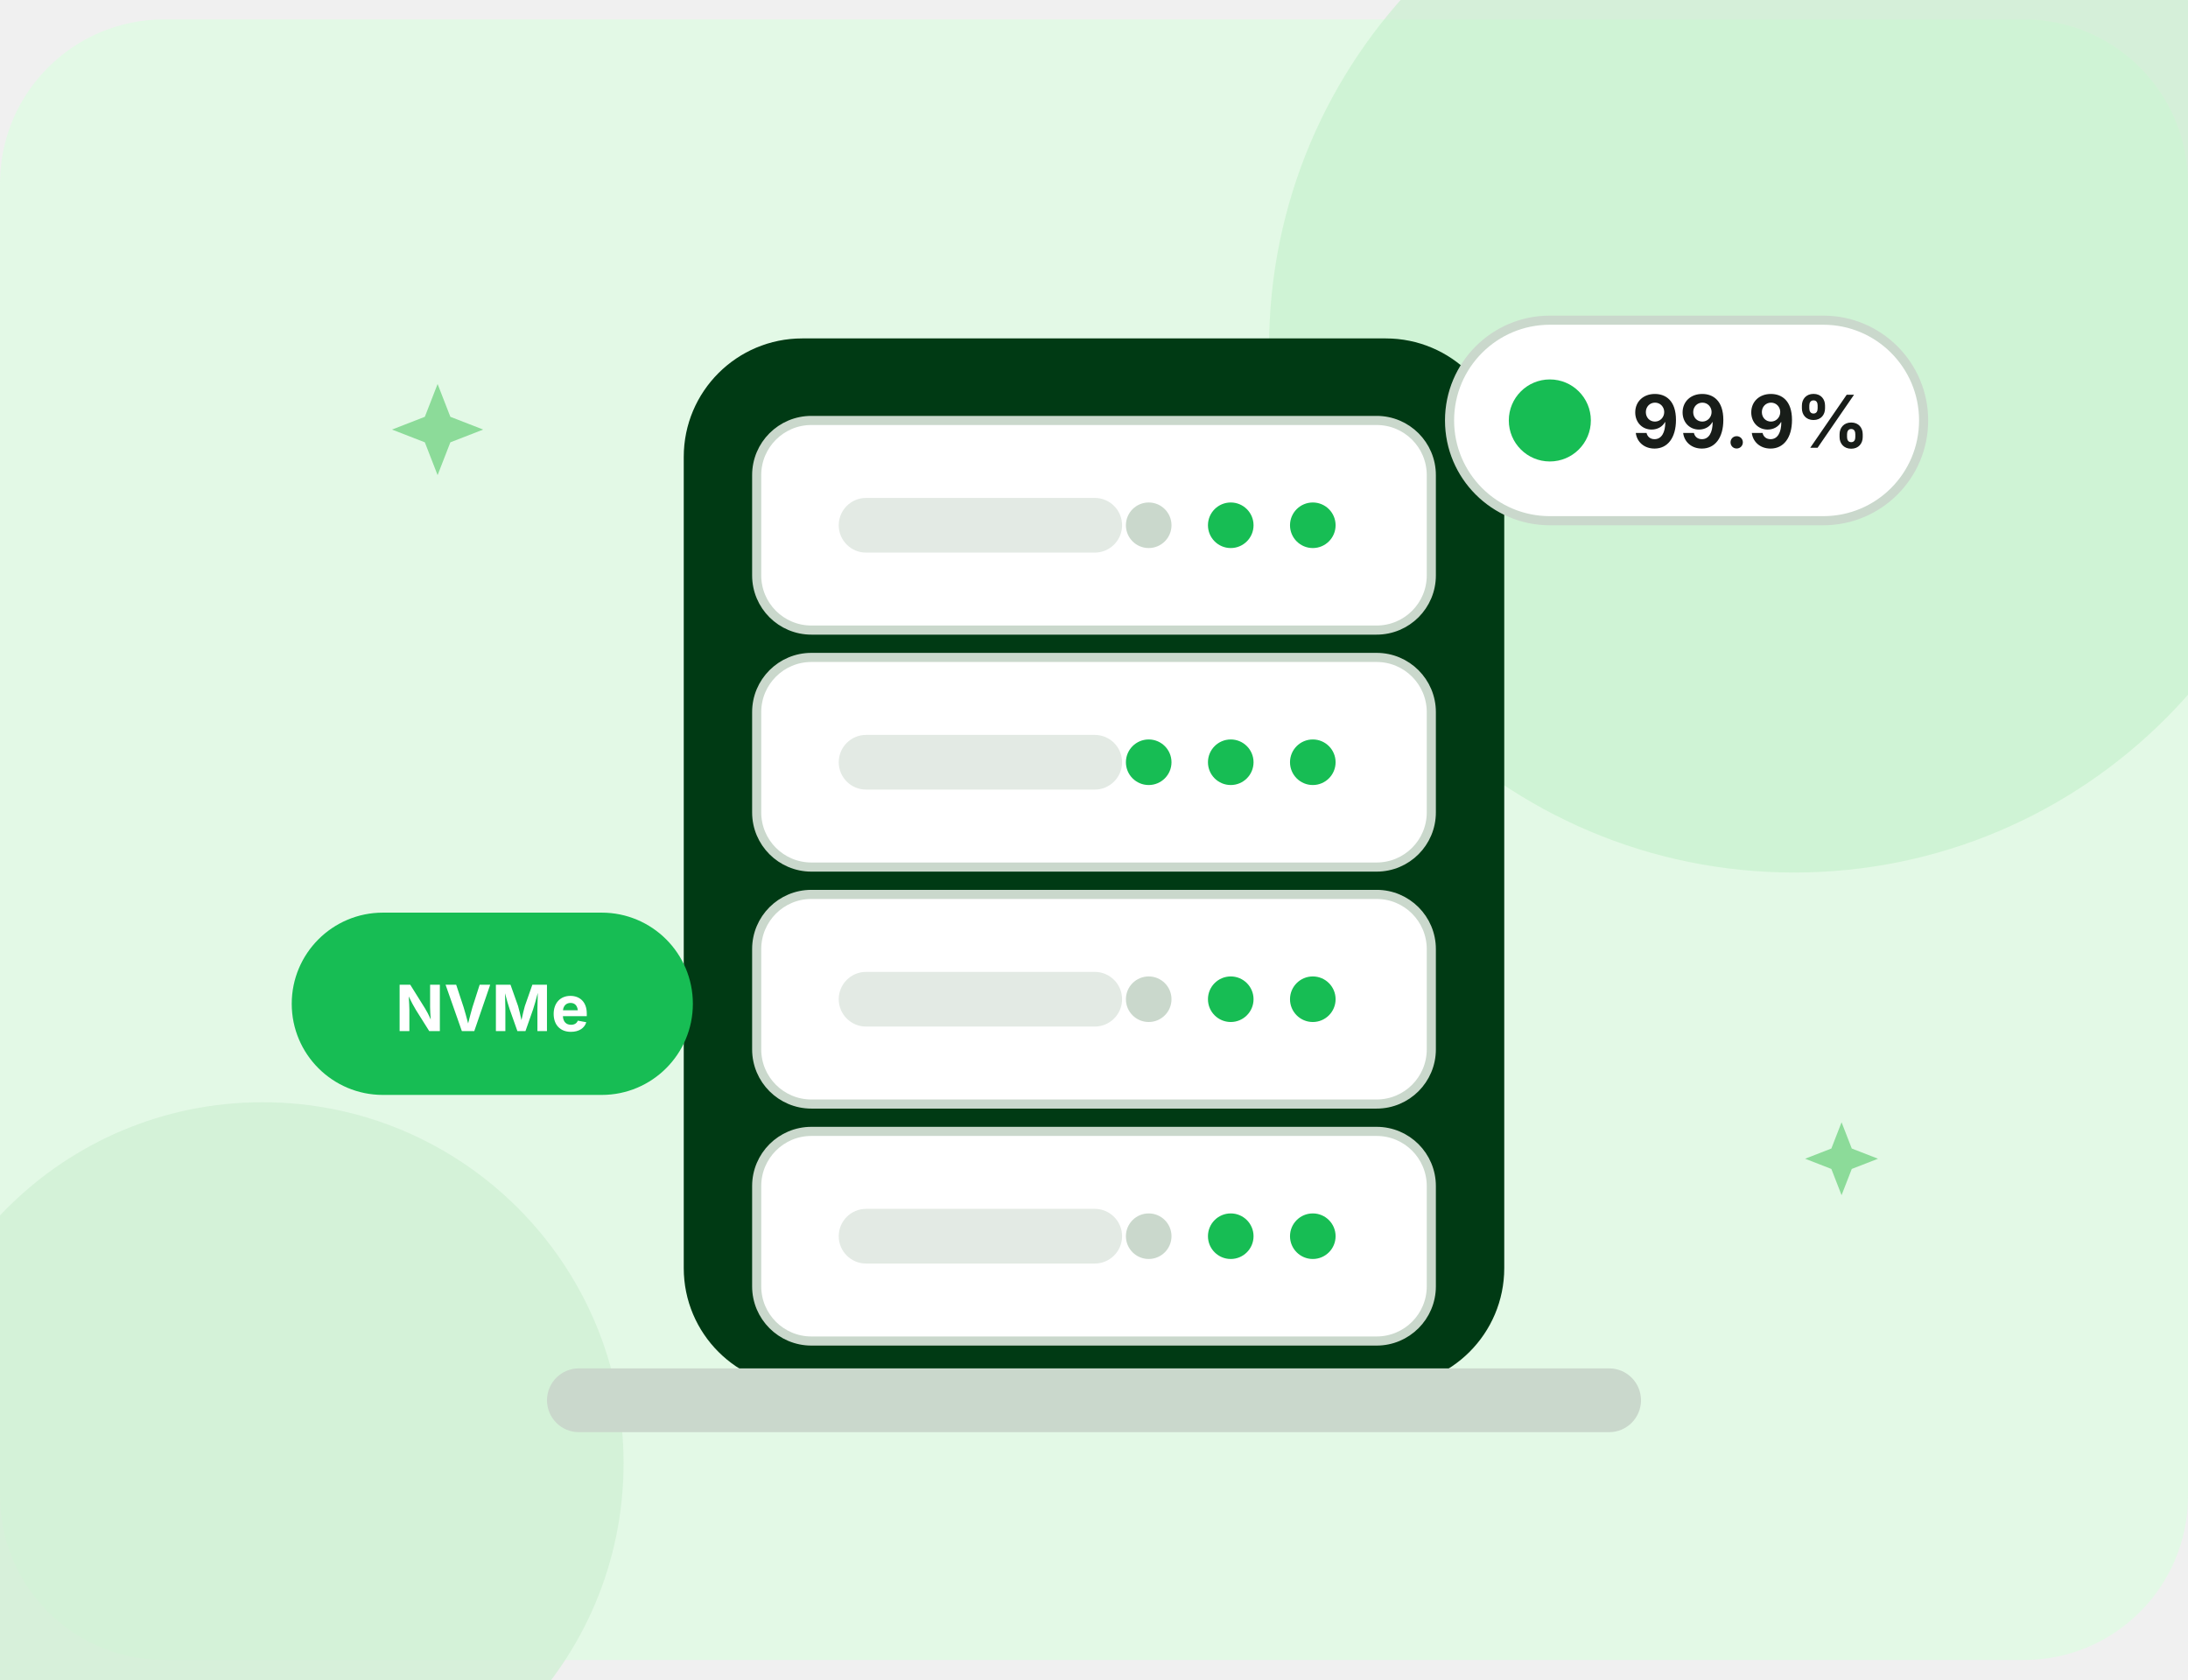
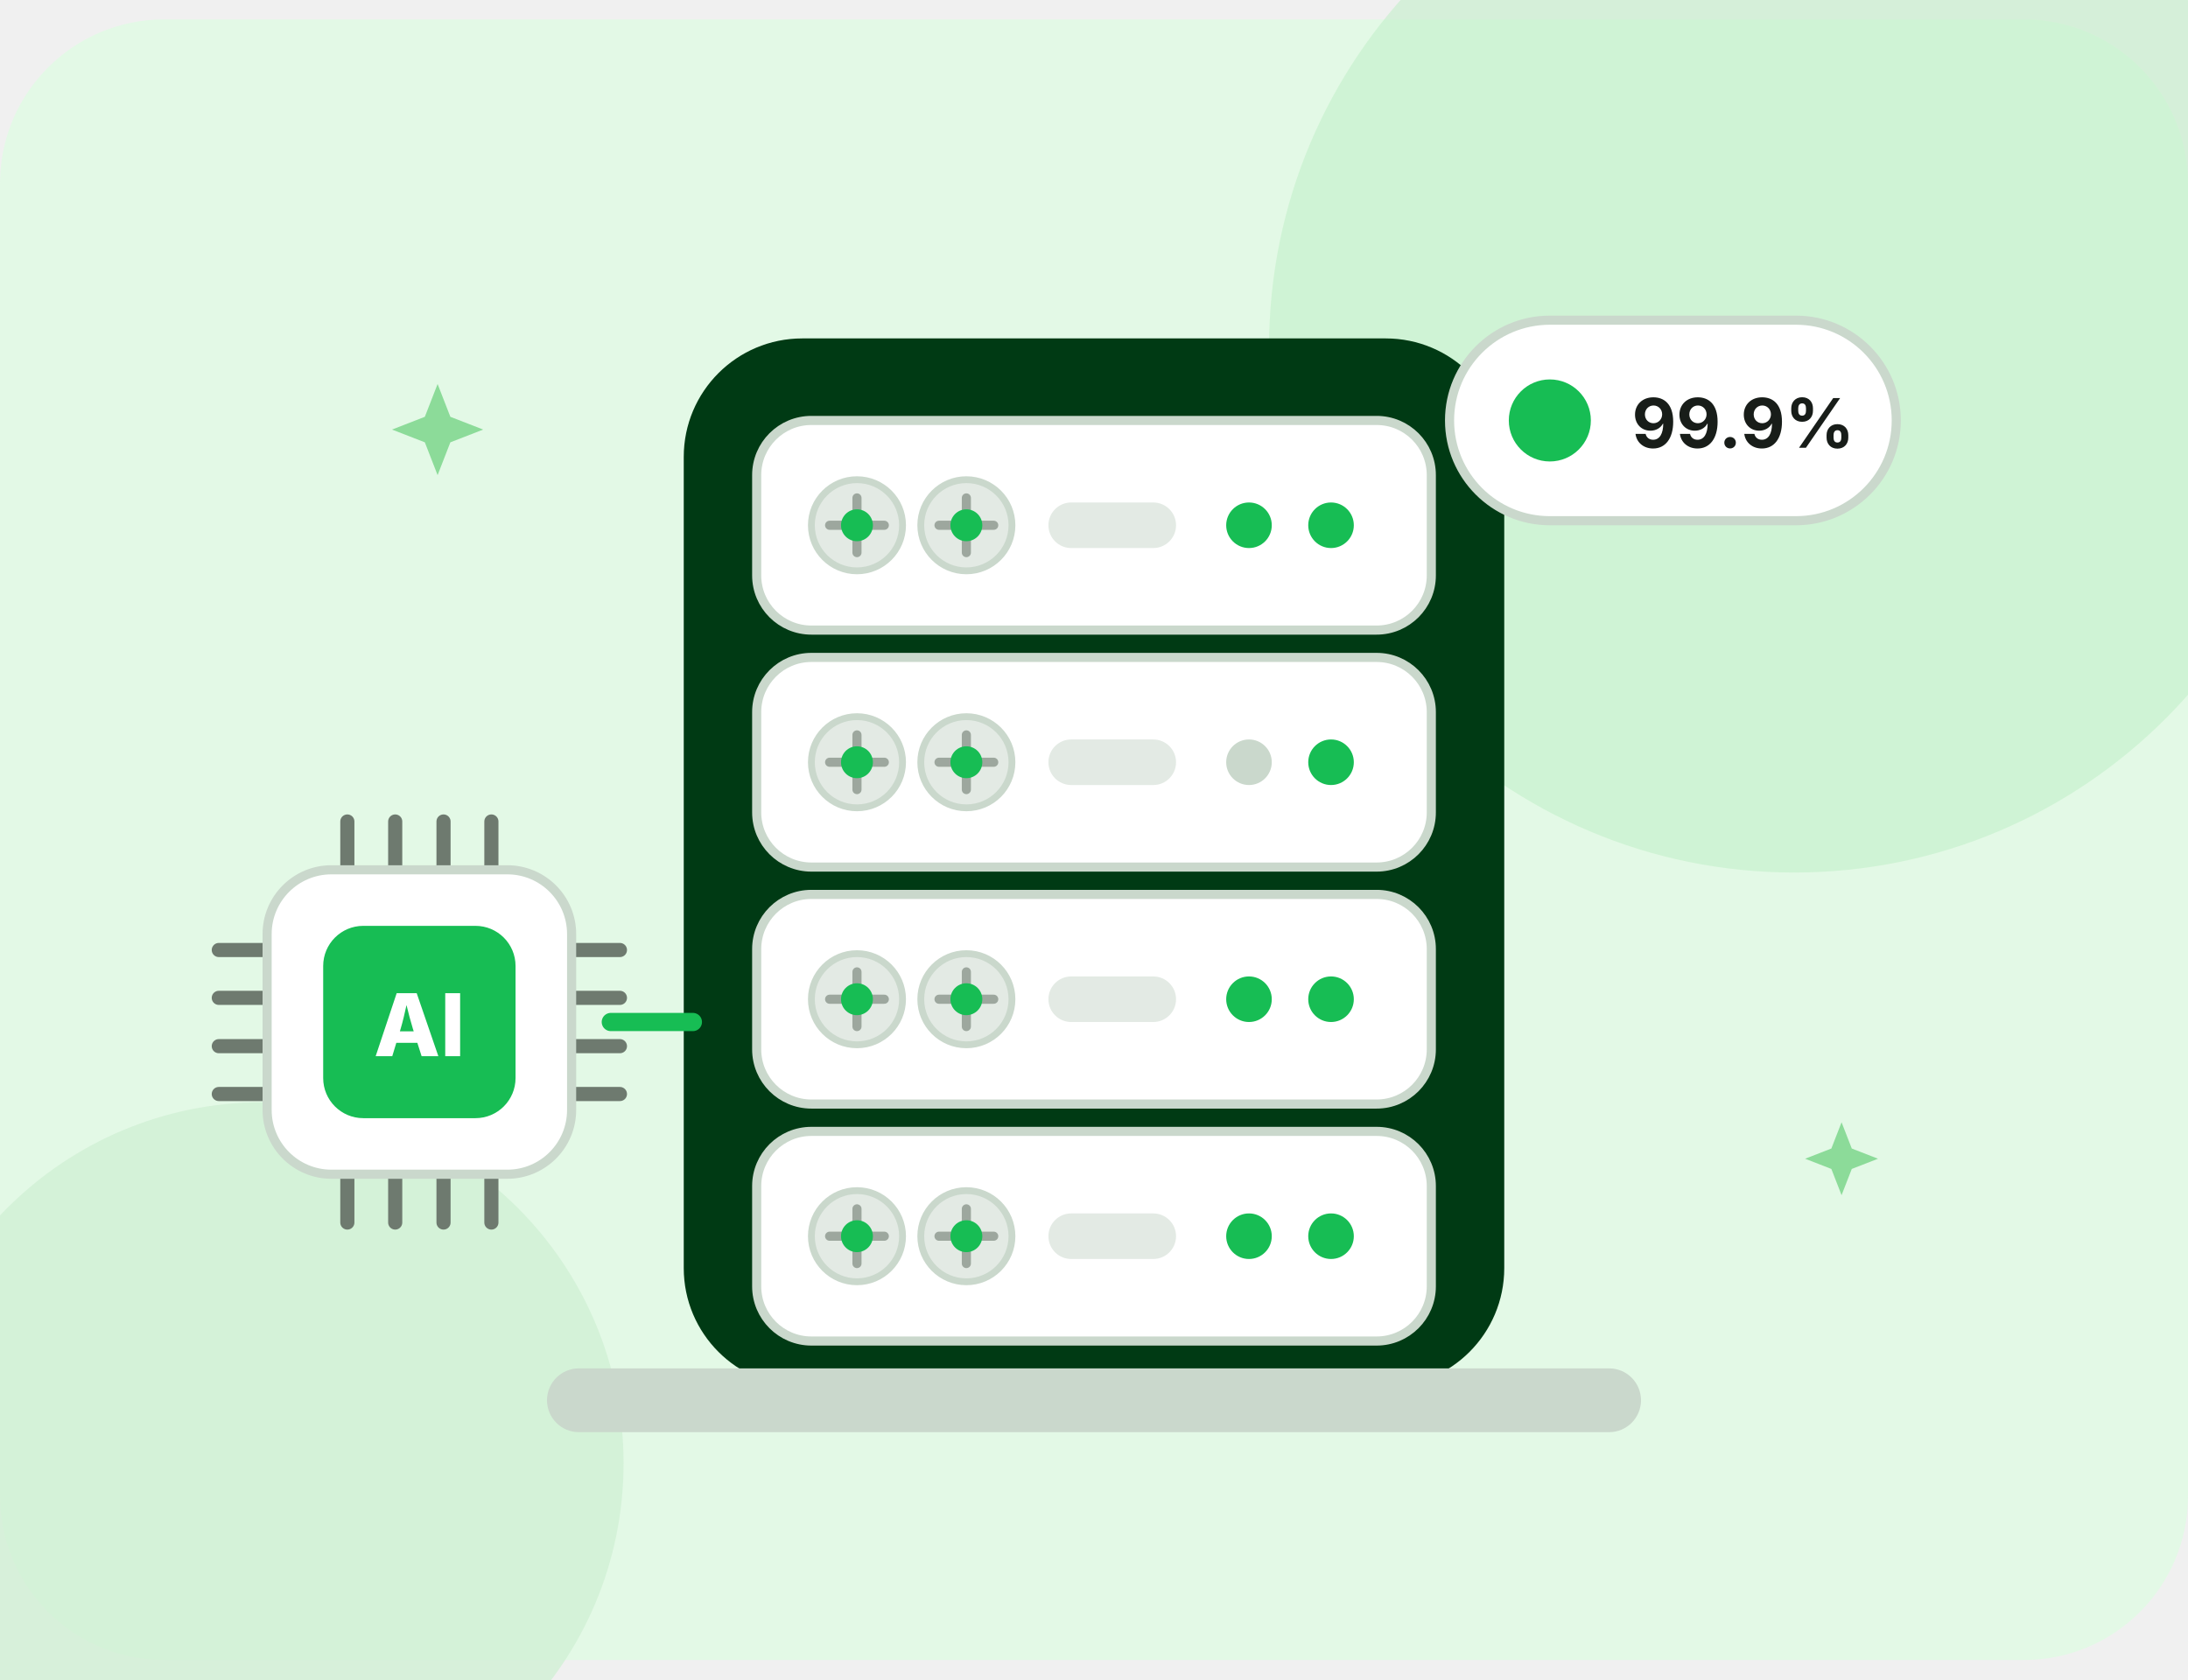
<svg xmlns="http://www.w3.org/2000/svg" width="620" height="476" viewBox="0 0 480 360" preserveAspectRatio="xMidYMid meet" role="img" aria-hidden="true">
  <rect x="0" y="0" width="480" height="360" rx="36" fill="#E3F9E6" />
  <circle cx="393.6" cy="72" r="115.2" fill="#BFEFC6" opacity=".55" />
  <circle cx="57.6" cy="316.8" r="79.2" fill="#D1F0D5" opacity=".8" />
  <rect x="150" y="70" width="180" height="230" rx="26" fill="#003A14" />
  <rect x="166" y="88" width="148" height="46" rx="12" fill="#FFFFFF" stroke="#CAD8CC" stroke-width="2" />
-   <rect x="184" y="105" width="62.16" height="12" rx="6" fill="#E3EAE4" />
-   <circle cx="288" cy="111" r="5" fill="#17BD54" />
-   <circle cx="270" cy="111" r="5" fill="#17BD54" />
-   <circle cx="252" cy="111" r="5" fill="#CAD8CC" />
+   <circle cx="188" cy="111" r="10" fill="#E3EAE4" stroke="#CAD8CC" stroke-width="1.5" />
+   <path d="M182 111h12M188 105v12" stroke="#6E7A6F" stroke-width="2" stroke-linecap="round" opacity=".6" />
+   <circle cx="188" cy="111" r="3.5" fill="#17BD54" />
+   <circle cx="212" cy="111" r="10" fill="#E3EAE4" stroke="#CAD8CC" stroke-width="1.5" />
+   <path d="M206 111h12M212 105v12" stroke="#6E7A6F" stroke-width="2" stroke-linecap="round" opacity=".6" />
+   <circle cx="212" cy="111" r="3.5" fill="#17BD54" />
+   <rect x="230" y="106" width="28" height="10" rx="5" fill="#E3EAE4" />
+   <circle cx="292" cy="111" r="5" fill="#17BD54" />
+   <circle cx="274" cy="111" r="5" fill="#17BD54" />
  <rect x="166" y="140" width="148" height="46" rx="12" fill="#FFFFFF" stroke="#CAD8CC" stroke-width="2" />
-   <rect x="184" y="157" width="62.16" height="12" rx="6" fill="#E3EAE4" />
-   <circle cx="288" cy="163" r="5" fill="#17BD54" />
-   <circle cx="270" cy="163" r="5" fill="#17BD54" />
-   <circle cx="252" cy="163" r="5" fill="#17BD54" />
+   <circle cx="188" cy="163" r="10" fill="#E3EAE4" stroke="#CAD8CC" stroke-width="1.5" />
+   <path d="M182 163h12M188 157v12" stroke="#6E7A6F" stroke-width="2" stroke-linecap="round" opacity=".6" />
+   <circle cx="188" cy="163" r="3.5" fill="#17BD54" />
+   <circle cx="212" cy="163" r="10" fill="#E3EAE4" stroke="#CAD8CC" stroke-width="1.5" />
+   <path d="M206 163h12M212 157v12" stroke="#6E7A6F" stroke-width="2" stroke-linecap="round" opacity=".6" />
+   <circle cx="212" cy="163" r="3.5" fill="#17BD54" />
+   <rect x="230" y="158" width="28" height="10" rx="5" fill="#E3EAE4" />
+   <circle cx="292" cy="163" r="5" fill="#17BD54" />
+   <circle cx="274" cy="163" r="5" fill="#CAD8CC" />
  <rect x="166" y="192" width="148" height="46" rx="12" fill="#FFFFFF" stroke="#CAD8CC" stroke-width="2" />
-   <rect x="184" y="209" width="62.16" height="12" rx="6" fill="#E3EAE4" />
-   <circle cx="288" cy="215" r="5" fill="#17BD54" />
-   <circle cx="270" cy="215" r="5" fill="#17BD54" />
-   <circle cx="252" cy="215" r="5" fill="#CAD8CC" />
+   <circle cx="188" cy="215" r="10" fill="#E3EAE4" stroke="#CAD8CC" stroke-width="1.5" />
+   <path d="M182 215h12M188 209v12" stroke="#6E7A6F" stroke-width="2" stroke-linecap="round" opacity=".6" />
+   <circle cx="188" cy="215" r="3.5" fill="#17BD54" />
+   <circle cx="212" cy="215" r="10" fill="#E3EAE4" stroke="#CAD8CC" stroke-width="1.5" />
+   <path d="M206 215h12M212 209v12" stroke="#6E7A6F" stroke-width="2" stroke-linecap="round" opacity=".6" />
+   <circle cx="212" cy="215" r="3.5" fill="#17BD54" />
+   <rect x="230" y="210" width="28" height="10" rx="5" fill="#E3EAE4" />
+   <circle cx="292" cy="215" r="5" fill="#17BD54" />
+   <circle cx="274" cy="215" r="5" fill="#17BD54" />
  <rect x="166" y="244" width="148" height="46" rx="12" fill="#FFFFFF" stroke="#CAD8CC" stroke-width="2" />
-   <rect x="184" y="261" width="62.16" height="12" rx="6" fill="#E3EAE4" />
-   <circle cx="288" cy="267" r="5" fill="#17BD54" />
-   <circle cx="270" cy="267" r="5" fill="#17BD54" />
-   <circle cx="252" cy="267" r="5" fill="#CAD8CC" />
+   <circle cx="188" cy="267" r="10" fill="#E3EAE4" stroke="#CAD8CC" stroke-width="1.5" />
+   <path d="M182 267h12M188 261v12" stroke="#6E7A6F" stroke-width="2" stroke-linecap="round" opacity=".6" />
+   <circle cx="188" cy="267" r="3.5" fill="#17BD54" />
+   <circle cx="212" cy="267" r="10" fill="#E3EAE4" stroke="#CAD8CC" stroke-width="1.5" />
+   <path d="M206 267h12M212 261v12" stroke="#6E7A6F" stroke-width="2" stroke-linecap="round" opacity=".6" />
+   <circle cx="212" cy="267" r="3.5" fill="#17BD54" />
+   <rect x="230" y="262" width="28" height="10" rx="5" fill="#E3EAE4" />
+   <circle cx="292" cy="267" r="5" fill="#17BD54" />
+   <circle cx="274" cy="267" r="5" fill="#17BD54" />
  <rect x="120" y="296" width="240" height="14" rx="7" fill="#CAD8CC" />
  <g transform="translate(318 66)">
-     <rect width="104" height="44" rx="22" fill="#FFFFFF" stroke="#CAD8CC" stroke-width="2" />
+     <rect width="98" height="44" rx="22" fill="#FFFFFF" stroke="#CAD8CC" stroke-width="2" />
    <circle cx="22" cy="22" r="9" fill="#17BD54" />
-     <text x="40" y="28" font-family="Inter,Arial,sans-serif" font-size="16" font-weight="700" fill="#181D19">99.9%</text>
+     <text x="40" y="28" font-family="Inter,Arial,sans-serif" font-size="15" font-weight="700" fill="#181D19">99.9%</text>
  </g>
-   <g transform="translate(64 196)">
-     <rect width="88" height="40" rx="20" fill="#17BD54" />
-     <text x="44" y="26" text-anchor="middle" font-family="Inter,Arial,sans-serif" font-size="14" font-weight="700" fill="#FFFFFF">NVMe</text>
+   <path d="M134 220h18" stroke="#17BD54" stroke-width="4" stroke-linecap="round" />
+   <g transform="translate(48 176)">
+     <path d="M28.2 0v10.6M28.2 77.4v10.6M0 28.2h10.6M77.4 28.2h10.6M38.7 0v10.6M38.7 77.4v10.6M0 38.7h10.6M77.4 38.7h10.6M49.3 0v10.6M49.3 77.4v10.6M0 49.3h10.6M77.4 49.3h10.6M59.8 0v10.6M59.8 77.4v10.6M0 59.8h10.6M77.4 59.8h10.6" stroke="#6E7A6F" stroke-width="3.1" stroke-linecap="round" />
+     <rect x="10.6" y="10.6" width="66.8" height="66.8" rx="14.1" fill="#FFFFFF" stroke="#CAD8CC" stroke-width="2" />
+     <rect x="22.9" y="22.9" width="42.2" height="42.2" rx="8.8" fill="#17BD54" />
+     <text x="44" y="51.5" text-anchor="middle" font-family="Inter,Arial,sans-serif" font-size="19" font-weight="800" fill="#FFFFFF">AI</text>
  </g>
  <path d="M96 80 L98.8 87.2 L106 90 L98.8 92.8 L96 100 L93.2 92.8 L86 90 L93.2 87.2Z" fill="#8CDB99" />
  <path d="M404 242 L406.24 247.76 L412 250 L406.24 252.24 L404 258 L401.76 252.24 L396 250 L401.76 247.76Z" fill="#8CDB99" />
</svg>
